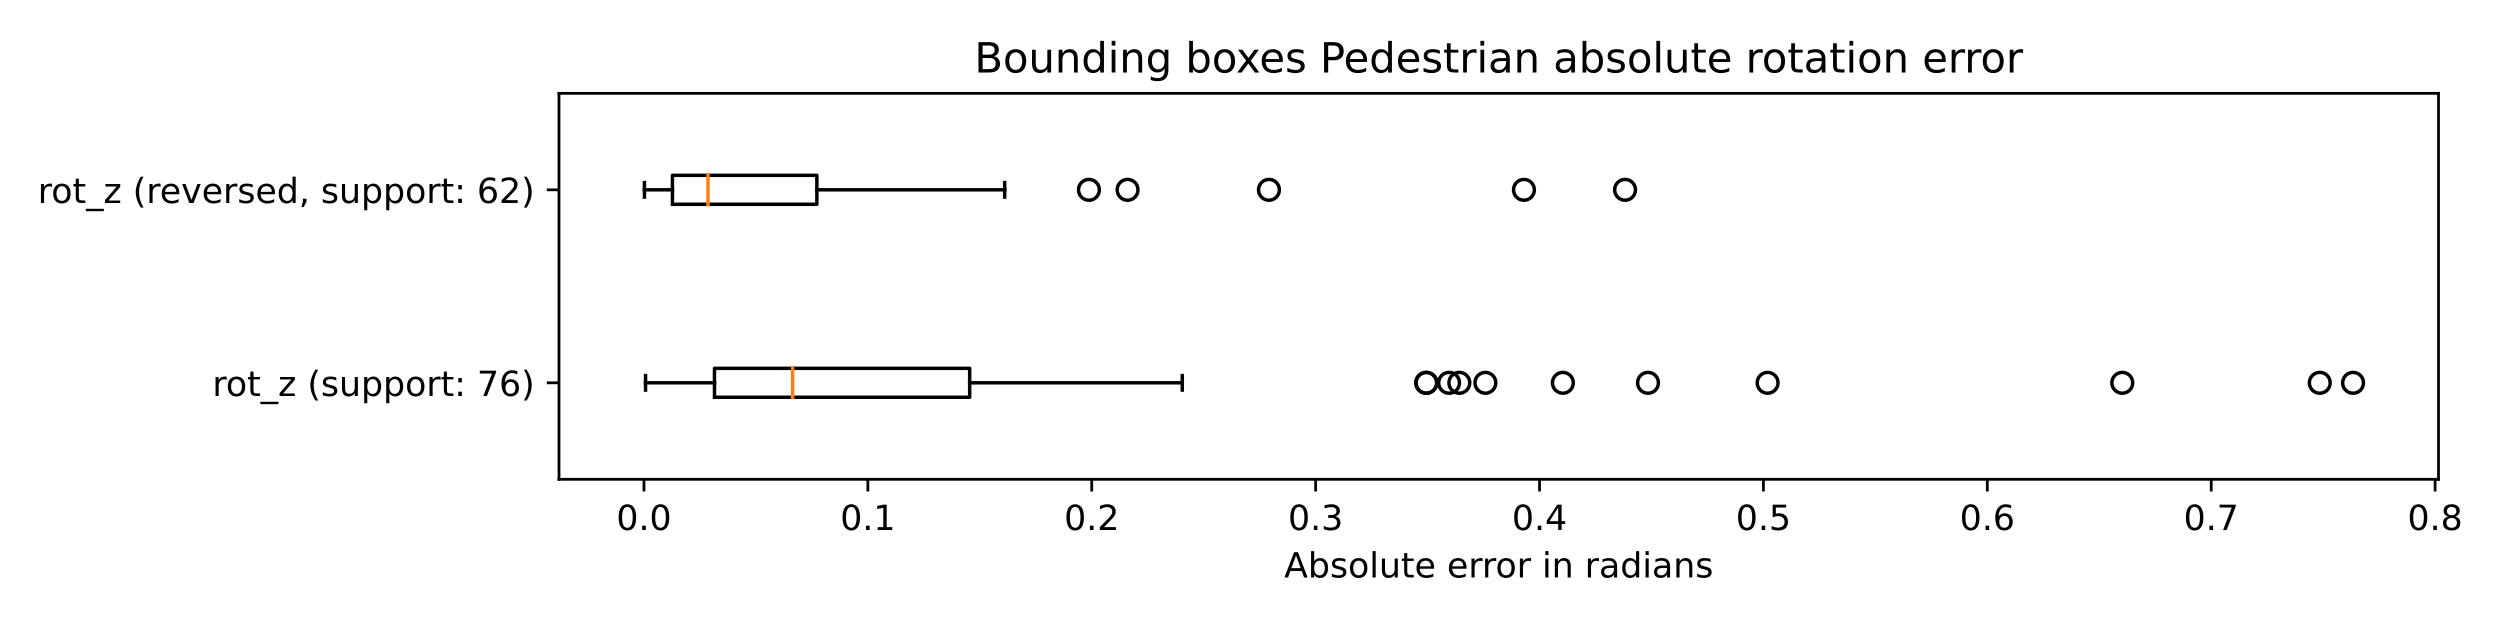
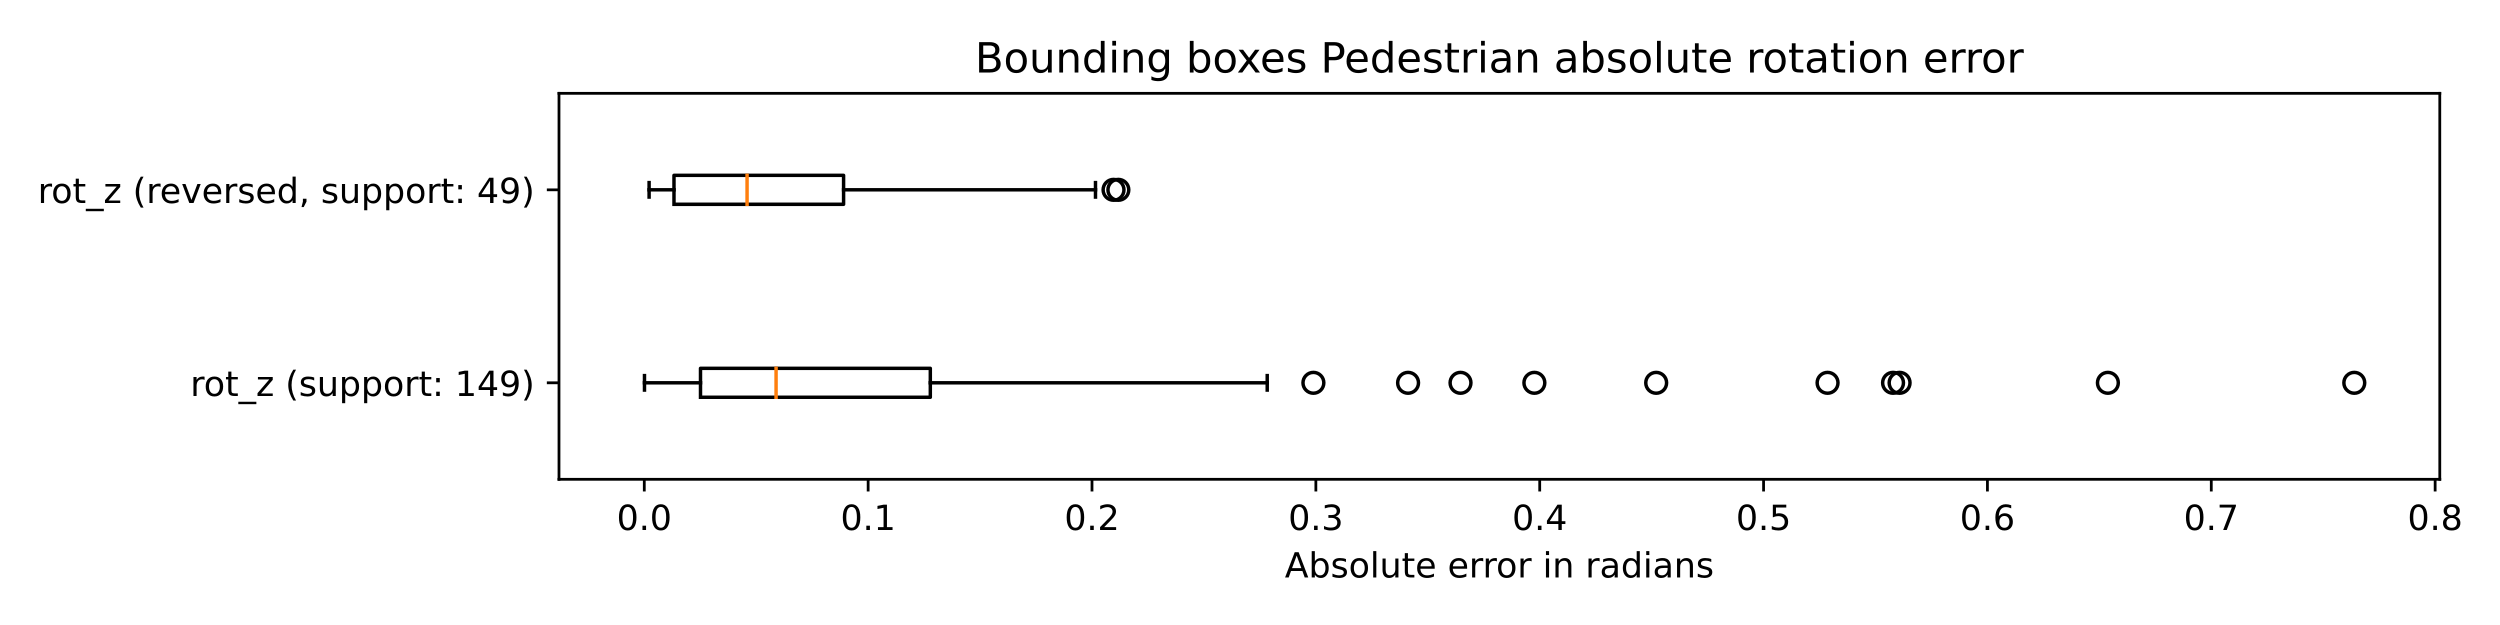
<svg xmlns="http://www.w3.org/2000/svg" xmlns:xlink="http://www.w3.org/1999/xlink" width="720pt" height="180pt" viewBox="0 0 720 180" version="1.1">
  <defs>
    <style type="text/css">*{stroke-linejoin: round; stroke-linecap: butt}</style>
  </defs>
  <g id="figure_1">
    <g id="patch_1">
      <path d="M 0 180  L 720 180  L 720 0  L 0 0  z " style="fill: #ffffff" />
    </g>
    <g id="axes_1">
      <g id="patch_2">
-         <path d="M 160.99 138.04  L 702.289 138.04  L 702.289 26.88  L 160.99 26.88  z " style="fill: #ffffff" />
+         <path d="M 160.99 138.04  L 702.657 138.04  L 702.657 26.88  L 160.99 26.88  z " style="fill: #ffffff" />
      </g>
      <g id="matplotlib.axis_1">
        <g id="xtick_1">
          <g id="line2d_1">
            <defs>
-               <path id="mf285cdce6a" d="M 0 0  L 0 3.5  " style="stroke: #000000; stroke-width: 0.8" />
+               <path id="m629b946e96" d="M 0 0  L 0 3.5  " style="stroke: #000000; stroke-width: 0.8" />
            </defs>
            <g>
-               <use xlink:href="#mf285cdce6a" x="185.46" y="138.04" style="stroke: #000000; stroke-width: 0.8" />
+               <use xlink:href="#m629b946e96" x="185.554" y="138.04" style="stroke: #000000; stroke-width: 0.8" />
            </g>
          </g>
          <g id="text_1">
-             <g transform="translate(177.5083 152.6384)scale(0.1 -0.1)">
+             <g transform="translate(177.6022 152.6384)scale(0.1 -0.1)">
              <defs>
                <path id="DejaVuSans-30" d="M 2034 4250  Q 1547 4250 1301 3770  Q 1056 3291 1056 2328  Q 1056 1369 1301 889  Q 1547 409 2034 409  Q 2525 409 2770 889  Q 3016 1369 3016 2328  Q 3016 3291 2770 3770  Q 2525 4250 2034 4250  z M 2034 4750  Q 2819 4750 3233 4129  Q 3647 3509 3647 2328  Q 3647 1150 3233 529  Q 2819 -91 2034 -91  Q 1250 -91 836 529  Q 422 1150 422 2328  Q 422 3509 836 4129  Q 1250 4750 2034 4750  z " transform="scale(0.015625)" />
                <path id="DejaVuSans-2e" d="M 684 794  L 1344 794  L 1344 0  L 684 0  L 684 794  z " transform="scale(0.015625)" />
              </defs>
              <use xlink:href="#DejaVuSans-30" />
              <use xlink:href="#DejaVuSans-2e" x="63.623" />
              <use xlink:href="#DejaVuSans-30" x="95.41" />
            </g>
          </g>
        </g>
        <g id="xtick_2">
          <g id="line2d_2">
            <g>
-               <use xlink:href="#mf285cdce6a" x="249.941" y="138.04" style="stroke: #000000; stroke-width: 0.8" />
+               <use xlink:href="#m629b946e96" x="250.025" y="138.04" style="stroke: #000000; stroke-width: 0.8" />
            </g>
          </g>
          <g id="text_2">
-             <g transform="translate(241.9896 152.6384)scale(0.1 -0.1)">
+             <g transform="translate(242.073 152.6384)scale(0.1 -0.1)">
              <defs>
                <path id="DejaVuSans-31" d="M 794 531  L 1825 531  L 1825 4091  L 703 3866  L 703 4441  L 1819 4666  L 2450 4666  L 2450 531  L 3481 531  L 3481 0  L 794 0  L 794 531  z " transform="scale(0.015625)" />
              </defs>
              <use xlink:href="#DejaVuSans-30" />
              <use xlink:href="#DejaVuSans-2e" x="63.623" />
              <use xlink:href="#DejaVuSans-31" x="95.41" />
            </g>
          </g>
        </g>
        <g id="xtick_3">
          <g id="line2d_3">
            <g>
-               <use xlink:href="#mf285cdce6a" x="314.422" y="138.04" style="stroke: #000000; stroke-width: 0.8" />
+               <use xlink:href="#m629b946e96" x="314.495" y="138.04" style="stroke: #000000; stroke-width: 0.8" />
            </g>
          </g>
          <g id="text_3">
-             <g transform="translate(306.4709 152.6384)scale(0.1 -0.1)">
+             <g transform="translate(306.5438 152.6384)scale(0.1 -0.1)">
              <defs>
                <path id="DejaVuSans-32" d="M 1228 531  L 3431 531  L 3431 0  L 469 0  L 469 531  Q 828 903 1448 1529  Q 2069 2156 2228 2338  Q 2531 2678 2651 2914  Q 2772 3150 2772 3378  Q 2772 3750 2511 3984  Q 2250 4219 1831 4219  Q 1534 4219 1204 4116  Q 875 4013 500 3803  L 500 4441  Q 881 4594 1212 4672  Q 1544 4750 1819 4750  Q 2544 4750 2975 4387  Q 3406 4025 3406 3419  Q 3406 3131 3298 2873  Q 3191 2616 2906 2266  Q 2828 2175 2409 1742  Q 1991 1309 1228 531  z " transform="scale(0.015625)" />
              </defs>
              <use xlink:href="#DejaVuSans-30" />
              <use xlink:href="#DejaVuSans-2e" x="63.623" />
              <use xlink:href="#DejaVuSans-32" x="95.41" />
            </g>
          </g>
        </g>
        <g id="xtick_4">
          <g id="line2d_4">
            <g>
-               <use xlink:href="#mf285cdce6a" x="378.904" y="138.04" style="stroke: #000000; stroke-width: 0.8" />
+               <use xlink:href="#m629b946e96" x="378.966" y="138.04" style="stroke: #000000; stroke-width: 0.8" />
            </g>
          </g>
          <g id="text_4">
-             <g transform="translate(370.9522 152.6384)scale(0.1 -0.1)">
+             <g transform="translate(371.0146 152.6384)scale(0.1 -0.1)">
              <defs>
                <path id="DejaVuSans-33" d="M 2597 2516  Q 3050 2419 3304 2112  Q 3559 1806 3559 1356  Q 3559 666 3084 287  Q 2609 -91 1734 -91  Q 1441 -91 1130 -33  Q 819 25 488 141  L 488 750  Q 750 597 1062 519  Q 1375 441 1716 441  Q 2309 441 2620 675  Q 2931 909 2931 1356  Q 2931 1769 2642 2001  Q 2353 2234 1838 2234  L 1294 2234  L 1294 2753  L 1863 2753  Q 2328 2753 2575 2939  Q 2822 3125 2822 3475  Q 2822 3834 2567 4026  Q 2313 4219 1838 4219  Q 1578 4219 1281 4162  Q 984 4106 628 3988  L 628 4550  Q 988 4650 1302 4700  Q 1616 4750 1894 4750  Q 2613 4750 3031 4423  Q 3450 4097 3450 3541  Q 3450 3153 3228 2886  Q 3006 2619 2597 2516  z " transform="scale(0.015625)" />
              </defs>
              <use xlink:href="#DejaVuSans-30" />
              <use xlink:href="#DejaVuSans-2e" x="63.623" />
              <use xlink:href="#DejaVuSans-33" x="95.41" />
            </g>
          </g>
        </g>
        <g id="xtick_5">
          <g id="line2d_5">
            <g>
-               <use xlink:href="#mf285cdce6a" x="443.385" y="138.04" style="stroke: #000000; stroke-width: 0.8" />
+               <use xlink:href="#m629b946e96" x="443.437" y="138.04" style="stroke: #000000; stroke-width: 0.8" />
            </g>
          </g>
          <g id="text_5">
-             <g transform="translate(435.4335 152.6384)scale(0.1 -0.1)">
+             <g transform="translate(435.4855 152.6384)scale(0.1 -0.1)">
              <defs>
                <path id="DejaVuSans-34" d="M 2419 4116  L 825 1625  L 2419 1625  L 2419 4116  z M 2253 4666  L 3047 4666  L 3047 1625  L 3713 1625  L 3713 1100  L 3047 1100  L 3047 0  L 2419 0  L 2419 1100  L 313 1100  L 313 1709  L 2253 4666  z " transform="scale(0.015625)" />
              </defs>
              <use xlink:href="#DejaVuSans-30" />
              <use xlink:href="#DejaVuSans-2e" x="63.623" />
              <use xlink:href="#DejaVuSans-34" x="95.41" />
            </g>
          </g>
        </g>
        <g id="xtick_6">
          <g id="line2d_6">
            <g>
-               <use xlink:href="#mf285cdce6a" x="507.866" y="138.04" style="stroke: #000000; stroke-width: 0.8" />
+               <use xlink:href="#m629b946e96" x="507.908" y="138.04" style="stroke: #000000; stroke-width: 0.8" />
            </g>
          </g>
          <g id="text_6">
-             <g transform="translate(499.9148 152.6384)scale(0.1 -0.1)">
+             <g transform="translate(499.9563 152.6384)scale(0.1 -0.1)">
              <defs>
                <path id="DejaVuSans-35" d="M 691 4666  L 3169 4666  L 3169 4134  L 1269 4134  L 1269 2991  Q 1406 3038 1543 3061  Q 1681 3084 1819 3084  Q 2600 3084 3056 2656  Q 3513 2228 3513 1497  Q 3513 744 3044 326  Q 2575 -91 1722 -91  Q 1428 -91 1123 -41  Q 819 9 494 109  L 494 744  Q 775 591 1075 516  Q 1375 441 1709 441  Q 2250 441 2565 725  Q 2881 1009 2881 1497  Q 2881 1984 2565 2268  Q 2250 2553 1709 2553  Q 1456 2553 1204 2497  Q 953 2441 691 2322  L 691 4666  z " transform="scale(0.015625)" />
              </defs>
              <use xlink:href="#DejaVuSans-30" />
              <use xlink:href="#DejaVuSans-2e" x="63.623" />
              <use xlink:href="#DejaVuSans-35" x="95.41" />
            </g>
          </g>
        </g>
        <g id="xtick_7">
          <g id="line2d_7">
            <g>
-               <use xlink:href="#mf285cdce6a" x="572.348" y="138.04" style="stroke: #000000; stroke-width: 0.8" />
+               <use xlink:href="#m629b946e96" x="572.379" y="138.04" style="stroke: #000000; stroke-width: 0.8" />
            </g>
          </g>
          <g id="text_7">
-             <g transform="translate(564.3961 152.6384)scale(0.1 -0.1)">
+             <g transform="translate(564.4271 152.6384)scale(0.1 -0.1)">
              <defs>
                <path id="DejaVuSans-36" d="M 2113 2584  Q 1688 2584 1439 2293  Q 1191 2003 1191 1497  Q 1191 994 1439 701  Q 1688 409 2113 409  Q 2538 409 2786 701  Q 3034 994 3034 1497  Q 3034 2003 2786 2293  Q 2538 2584 2113 2584  z M 3366 4563  L 3366 3988  Q 3128 4100 2886 4159  Q 2644 4219 2406 4219  Q 1781 4219 1451 3797  Q 1122 3375 1075 2522  Q 1259 2794 1537 2939  Q 1816 3084 2150 3084  Q 2853 3084 3261 2657  Q 3669 2231 3669 1497  Q 3669 778 3244 343  Q 2819 -91 2113 -91  Q 1303 -91 875 529  Q 447 1150 447 2328  Q 447 3434 972 4092  Q 1497 4750 2381 4750  Q 2619 4750 2861 4703  Q 3103 4656 3366 4563  z " transform="scale(0.015625)" />
              </defs>
              <use xlink:href="#DejaVuSans-30" />
              <use xlink:href="#DejaVuSans-2e" x="63.623" />
              <use xlink:href="#DejaVuSans-36" x="95.41" />
            </g>
          </g>
        </g>
        <g id="xtick_8">
          <g id="line2d_8">
            <g>
-               <use xlink:href="#mf285cdce6a" x="636.829" y="138.04" style="stroke: #000000; stroke-width: 0.8" />
+               <use xlink:href="#m629b946e96" x="636.849" y="138.04" style="stroke: #000000; stroke-width: 0.8" />
            </g>
          </g>
          <g id="text_8">
-             <g transform="translate(628.8774 152.6384)scale(0.1 -0.1)">
+             <g transform="translate(628.8979 152.6384)scale(0.1 -0.1)">
              <defs>
                <path id="DejaVuSans-37" d="M 525 4666  L 3525 4666  L 3525 4397  L 1831 0  L 1172 0  L 2766 4134  L 525 4134  L 525 4666  z " transform="scale(0.015625)" />
              </defs>
              <use xlink:href="#DejaVuSans-30" />
              <use xlink:href="#DejaVuSans-2e" x="63.623" />
              <use xlink:href="#DejaVuSans-37" x="95.41" />
            </g>
          </g>
        </g>
        <g id="xtick_9">
          <g id="line2d_9">
            <g>
-               <use xlink:href="#mf285cdce6a" x="701.31" y="138.04" style="stroke: #000000; stroke-width: 0.8" />
+               <use xlink:href="#m629b946e96" x="701.32" y="138.04" style="stroke: #000000; stroke-width: 0.8" />
            </g>
          </g>
          <g id="text_9">
-             <g transform="translate(693.3586 152.6384)scale(0.1 -0.1)">
+             <g transform="translate(693.3687 152.6384)scale(0.1 -0.1)">
              <defs>
                <path id="DejaVuSans-38" d="M 2034 2216  Q 1584 2216 1326 1975  Q 1069 1734 1069 1313  Q 1069 891 1326 650  Q 1584 409 2034 409  Q 2484 409 2743 651  Q 3003 894 3003 1313  Q 3003 1734 2745 1975  Q 2488 2216 2034 2216  z M 1403 2484  Q 997 2584 770 2862  Q 544 3141 544 3541  Q 544 4100 942 4425  Q 1341 4750 2034 4750  Q 2731 4750 3128 4425  Q 3525 4100 3525 3541  Q 3525 3141 3298 2862  Q 3072 2584 2669 2484  Q 3125 2378 3379 2068  Q 3634 1759 3634 1313  Q 3634 634 3220 271  Q 2806 -91 2034 -91  Q 1263 -91 848 271  Q 434 634 434 1313  Q 434 1759 690 2068  Q 947 2378 1403 2484  z M 1172 3481  Q 1172 3119 1398 2916  Q 1625 2713 2034 2713  Q 2441 2713 2670 2916  Q 2900 3119 2900 3481  Q 2900 3844 2670 4047  Q 2441 4250 2034 4250  Q 1625 4250 1398 4047  Q 1172 3844 1172 3481  z " transform="scale(0.015625)" />
              </defs>
              <use xlink:href="#DejaVuSans-30" />
              <use xlink:href="#DejaVuSans-2e" x="63.623" />
              <use xlink:href="#DejaVuSans-38" x="95.41" />
            </g>
          </g>
        </g>
        <g id="text_10">
-           <g transform="translate(369.8389 166.3166)scale(0.1 -0.1)">
+           <g transform="translate(370.0229 166.3166)scale(0.1 -0.1)">
            <defs>
              <path id="DejaVuSans-41" d="M 2188 4044  L 1331 1722  L 3047 1722  L 2188 4044  z M 1831 4666  L 2547 4666  L 4325 0  L 3669 0  L 3244 1197  L 1141 1197  L 716 0  L 50 0  L 1831 4666  z " transform="scale(0.015625)" />
              <path id="DejaVuSans-62" d="M 3116 1747  Q 3116 2381 2855 2742  Q 2594 3103 2138 3103  Q 1681 3103 1420 2742  Q 1159 2381 1159 1747  Q 1159 1113 1420 752  Q 1681 391 2138 391  Q 2594 391 2855 752  Q 3116 1113 3116 1747  z M 1159 2969  Q 1341 3281 1617 3432  Q 1894 3584 2278 3584  Q 2916 3584 3314 3078  Q 3713 2572 3713 1747  Q 3713 922 3314 415  Q 2916 -91 2278 -91  Q 1894 -91 1617 61  Q 1341 213 1159 525  L 1159 0  L 581 0  L 581 4863  L 1159 4863  L 1159 2969  z " transform="scale(0.015625)" />
              <path id="DejaVuSans-73" d="M 2834 3397  L 2834 2853  Q 2591 2978 2328 3040  Q 2066 3103 1784 3103  Q 1356 3103 1142 2972  Q 928 2841 928 2578  Q 928 2378 1081 2264  Q 1234 2150 1697 2047  L 1894 2003  Q 2506 1872 2764 1633  Q 3022 1394 3022 966  Q 3022 478 2636 193  Q 2250 -91 1575 -91  Q 1294 -91 989 -36  Q 684 19 347 128  L 347 722  Q 666 556 975 473  Q 1284 391 1588 391  Q 1994 391 2212 530  Q 2431 669 2431 922  Q 2431 1156 2273 1281  Q 2116 1406 1581 1522  L 1381 1569  Q 847 1681 609 1914  Q 372 2147 372 2553  Q 372 3047 722 3315  Q 1072 3584 1716 3584  Q 2034 3584 2315 3537  Q 2597 3491 2834 3397  z " transform="scale(0.015625)" />
              <path id="DejaVuSans-6f" d="M 1959 3097  Q 1497 3097 1228 2736  Q 959 2375 959 1747  Q 959 1119 1226 758  Q 1494 397 1959 397  Q 2419 397 2687 759  Q 2956 1122 2956 1747  Q 2956 2369 2687 2733  Q 2419 3097 1959 3097  z M 1959 3584  Q 2709 3584 3137 3096  Q 3566 2609 3566 1747  Q 3566 888 3137 398  Q 2709 -91 1959 -91  Q 1206 -91 779 398  Q 353 888 353 1747  Q 353 2609 779 3096  Q 1206 3584 1959 3584  z " transform="scale(0.015625)" />
              <path id="DejaVuSans-6c" d="M 603 4863  L 1178 4863  L 1178 0  L 603 0  L 603 4863  z " transform="scale(0.015625)" />
              <path id="DejaVuSans-75" d="M 544 1381  L 544 3500  L 1119 3500  L 1119 1403  Q 1119 906 1312 657  Q 1506 409 1894 409  Q 2359 409 2629 706  Q 2900 1003 2900 1516  L 2900 3500  L 3475 3500  L 3475 0  L 2900 0  L 2900 538  Q 2691 219 2414 64  Q 2138 -91 1772 -91  Q 1169 -91 856 284  Q 544 659 544 1381  z M 1991 3584  L 1991 3584  z " transform="scale(0.015625)" />
              <path id="DejaVuSans-74" d="M 1172 4494  L 1172 3500  L 2356 3500  L 2356 3053  L 1172 3053  L 1172 1153  Q 1172 725 1289 603  Q 1406 481 1766 481  L 2356 481  L 2356 0  L 1766 0  Q 1100 0 847 248  Q 594 497 594 1153  L 594 3053  L 172 3053  L 172 3500  L 594 3500  L 594 4494  L 1172 4494  z " transform="scale(0.015625)" />
              <path id="DejaVuSans-65" d="M 3597 1894  L 3597 1613  L 953 1613  Q 991 1019 1311 708  Q 1631 397 2203 397  Q 2534 397 2845 478  Q 3156 559 3463 722  L 3463 178  Q 3153 47 2828 -22  Q 2503 -91 2169 -91  Q 1331 -91 842 396  Q 353 884 353 1716  Q 353 2575 817 3079  Q 1281 3584 2069 3584  Q 2775 3584 3186 3129  Q 3597 2675 3597 1894  z M 3022 2063  Q 3016 2534 2758 2815  Q 2500 3097 2075 3097  Q 1594 3097 1305 2825  Q 1016 2553 972 2059  L 3022 2063  z " transform="scale(0.015625)" />
              <path id="DejaVuSans-20" transform="scale(0.015625)" />
              <path id="DejaVuSans-72" d="M 2631 2963  Q 2534 3019 2420 3045  Q 2306 3072 2169 3072  Q 1681 3072 1420 2755  Q 1159 2438 1159 1844  L 1159 0  L 581 0  L 581 3500  L 1159 3500  L 1159 2956  Q 1341 3275 1631 3429  Q 1922 3584 2338 3584  Q 2397 3584 2469 3576  Q 2541 3569 2628 3553  L 2631 2963  z " transform="scale(0.015625)" />
              <path id="DejaVuSans-69" d="M 603 3500  L 1178 3500  L 1178 0  L 603 0  L 603 3500  z M 603 4863  L 1178 4863  L 1178 4134  L 603 4134  L 603 4863  z " transform="scale(0.015625)" />
              <path id="DejaVuSans-6e" d="M 3513 2113  L 3513 0  L 2938 0  L 2938 2094  Q 2938 2591 2744 2837  Q 2550 3084 2163 3084  Q 1697 3084 1428 2787  Q 1159 2491 1159 1978  L 1159 0  L 581 0  L 581 3500  L 1159 3500  L 1159 2956  Q 1366 3272 1645 3428  Q 1925 3584 2291 3584  Q 2894 3584 3203 3211  Q 3513 2838 3513 2113  z " transform="scale(0.015625)" />
              <path id="DejaVuSans-61" d="M 2194 1759  Q 1497 1759 1228 1600  Q 959 1441 959 1056  Q 959 750 1161 570  Q 1363 391 1709 391  Q 2188 391 2477 730  Q 2766 1069 2766 1631  L 2766 1759  L 2194 1759  z M 3341 1997  L 3341 0  L 2766 0  L 2766 531  Q 2569 213 2275 61  Q 1981 -91 1556 -91  Q 1019 -91 701 211  Q 384 513 384 1019  Q 384 1609 779 1909  Q 1175 2209 1959 2209  L 2766 2209  L 2766 2266  Q 2766 2663 2505 2880  Q 2244 3097 1772 3097  Q 1472 3097 1187 3025  Q 903 2953 641 2809  L 641 3341  Q 956 3463 1253 3523  Q 1550 3584 1831 3584  Q 2591 3584 2966 3190  Q 3341 2797 3341 1997  z " transform="scale(0.015625)" />
              <path id="DejaVuSans-64" d="M 2906 2969  L 2906 4863  L 3481 4863  L 3481 0  L 2906 0  L 2906 525  Q 2725 213 2448 61  Q 2172 -91 1784 -91  Q 1150 -91 751 415  Q 353 922 353 1747  Q 353 2572 751 3078  Q 1150 3584 1784 3584  Q 2172 3584 2448 3432  Q 2725 3281 2906 2969  z M 947 1747  Q 947 1113 1208 752  Q 1469 391 1925 391  Q 2381 391 2643 752  Q 2906 1113 2906 1747  Q 2906 2381 2643 2742  Q 2381 3103 1925 3103  Q 1469 3103 1208 2742  Q 947 2381 947 1747  z " transform="scale(0.015625)" />
            </defs>
            <use xlink:href="#DejaVuSans-41" />
            <use xlink:href="#DejaVuSans-62" x="68.408" />
            <use xlink:href="#DejaVuSans-73" x="131.885" />
            <use xlink:href="#DejaVuSans-6f" x="183.984" />
            <use xlink:href="#DejaVuSans-6c" x="245.166" />
            <use xlink:href="#DejaVuSans-75" x="272.949" />
            <use xlink:href="#DejaVuSans-74" x="336.328" />
            <use xlink:href="#DejaVuSans-65" x="375.537" />
            <use xlink:href="#DejaVuSans-20" x="437.061" />
            <use xlink:href="#DejaVuSans-65" x="468.848" />
            <use xlink:href="#DejaVuSans-72" x="530.371" />
            <use xlink:href="#DejaVuSans-72" x="569.734" />
            <use xlink:href="#DejaVuSans-6f" x="608.598" />
            <use xlink:href="#DejaVuSans-72" x="669.779" />
            <use xlink:href="#DejaVuSans-20" x="710.893" />
            <use xlink:href="#DejaVuSans-69" x="742.68" />
            <use xlink:href="#DejaVuSans-6e" x="770.463" />
            <use xlink:href="#DejaVuSans-20" x="833.842" />
            <use xlink:href="#DejaVuSans-72" x="865.629" />
            <use xlink:href="#DejaVuSans-61" x="906.742" />
            <use xlink:href="#DejaVuSans-64" x="968.021" />
            <use xlink:href="#DejaVuSans-69" x="1031.498" />
            <use xlink:href="#DejaVuSans-61" x="1059.281" />
            <use xlink:href="#DejaVuSans-6e" x="1120.561" />
            <use xlink:href="#DejaVuSans-73" x="1183.939" />
          </g>
        </g>
      </g>
      <g id="matplotlib.axis_2">
        <g id="ytick_1">
          <g id="line2d_10">
            <defs>
-               <path id="m03f2630451" d="M 0 0  L -3.5 0  " style="stroke: #000000; stroke-width: 0.8" />
+               <path id="m0b06b99984" d="M 0 0  L -3.5 0  " style="stroke: #000000; stroke-width: 0.8" />
            </defs>
            <g>
-               <use xlink:href="#m03f2630451" x="160.99" y="110.25" style="stroke: #000000; stroke-width: 0.8" />
+               <use xlink:href="#m0b06b99984" x="160.99" y="110.25" style="stroke: #000000; stroke-width: 0.8" />
            </g>
          </g>
          <g id="text_11">
-             <g transform="translate(61.16969 114.0438)scale(0.1 -0.1)">
+             <g transform="translate(54.80719 114.0438)scale(0.1 -0.1)">
              <defs>
                <path id="DejaVuSans-5f" d="M 3263 -1063  L 3263 -1509  L -63 -1509  L -63 -1063  L 3263 -1063  z " transform="scale(0.015625)" />
                <path id="DejaVuSans-7a" d="M 353 3500  L 3084 3500  L 3084 2975  L 922 459  L 3084 459  L 3084 0  L 275 0  L 275 525  L 2438 3041  L 353 3041  L 353 3500  z " transform="scale(0.015625)" />
                <path id="DejaVuSans-28" d="M 1984 4856  Q 1566 4138 1362 3434  Q 1159 2731 1159 2009  Q 1159 1288 1364 580  Q 1569 -128 1984 -844  L 1484 -844  Q 1016 -109 783 600  Q 550 1309 550 2009  Q 550 2706 781 3412  Q 1013 4119 1484 4856  L 1984 4856  z " transform="scale(0.015625)" />
                <path id="DejaVuSans-70" d="M 1159 525  L 1159 -1331  L 581 -1331  L 581 3500  L 1159 3500  L 1159 2969  Q 1341 3281 1617 3432  Q 1894 3584 2278 3584  Q 2916 3584 3314 3078  Q 3713 2572 3713 1747  Q 3713 922 3314 415  Q 2916 -91 2278 -91  Q 1894 -91 1617 61  Q 1341 213 1159 525  z M 3116 1747  Q 3116 2381 2855 2742  Q 2594 3103 2138 3103  Q 1681 3103 1420 2742  Q 1159 2381 1159 1747  Q 1159 1113 1420 752  Q 1681 391 2138 391  Q 2594 391 2855 752  Q 3116 1113 3116 1747  z " transform="scale(0.015625)" />
                <path id="DejaVuSans-3a" d="M 750 794  L 1409 794  L 1409 0  L 750 0  L 750 794  z M 750 3309  L 1409 3309  L 1409 2516  L 750 2516  L 750 3309  z " transform="scale(0.015625)" />
+                 <path id="DejaVuSans-39" d="M 703 97  L 703 672  Q 941 559 1184 500  Q 1428 441 1663 441  Q 2288 441 2617 861  Q 2947 1281 2994 2138  Q 2813 1869 2534 1725  Q 2256 1581 1919 1581  Q 1219 1581 811 2004  Q 403 2428 403 3163  Q 403 3881 828 4315  Q 1253 4750 1959 4750  Q 2769 4750 3195 4129  Q 3622 3509 3622 2328  Q 3622 1225 3098 567  Q 2575 -91 1691 -91  Q 1453 -91 1209 -44  Q 966 3 703 97  z M 1959 2075  Q 2384 2075 2632 2365  Q 2881 2656 2881 3163  Q 2881 3666 2632 3958  Q 2384 4250 1959 4250  Q 1534 4250 1286 3958  Q 1038 3666 1038 3163  Q 1038 2656 1286 2365  Q 1534 2075 1959 2075  z " transform="scale(0.015625)" />
                <path id="DejaVuSans-29" d="M 513 4856  L 1013 4856  Q 1481 4119 1714 3412  Q 1947 2706 1947 2009  Q 1947 1309 1714 600  Q 1481 -109 1013 -844  L 513 -844  Q 928 -128 1133 580  Q 1338 1288 1338 2009  Q 1338 2731 1133 3434  Q 928 4138 513 4856  z " transform="scale(0.015625)" />
              </defs>
              <use xlink:href="#DejaVuSans-72" />
              <use xlink:href="#DejaVuSans-6f" x="38.863" />
              <use xlink:href="#DejaVuSans-74" x="100.045" />
              <use xlink:href="#DejaVuSans-5f" x="139.254" />
              <use xlink:href="#DejaVuSans-7a" x="189.254" />
              <use xlink:href="#DejaVuSans-20" x="241.744" />
              <use xlink:href="#DejaVuSans-28" x="273.531" />
              <use xlink:href="#DejaVuSans-73" x="312.545" />
              <use xlink:href="#DejaVuSans-75" x="364.645" />
              <use xlink:href="#DejaVuSans-70" x="428.023" />
              <use xlink:href="#DejaVuSans-70" x="491.5" />
              <use xlink:href="#DejaVuSans-6f" x="554.977" />
              <use xlink:href="#DejaVuSans-72" x="616.158" />
              <use xlink:href="#DejaVuSans-74" x="657.271" />
              <use xlink:href="#DejaVuSans-3a" x="696.48" />
              <use xlink:href="#DejaVuSans-20" x="730.172" />
-               <use xlink:href="#DejaVuSans-37" x="761.959" />
-               <use xlink:href="#DejaVuSans-36" x="825.582" />
-               <use xlink:href="#DejaVuSans-29" x="889.205" />
+               <use xlink:href="#DejaVuSans-31" x="761.959" />
+               <use xlink:href="#DejaVuSans-34" x="825.582" />
+               <use xlink:href="#DejaVuSans-39" x="889.205" />
+               <use xlink:href="#DejaVuSans-29" x="952.828" />
            </g>
          </g>
        </g>
        <g id="ytick_2">
          <g id="line2d_11">
            <g>
-               <use xlink:href="#m03f2630451" x="160.99" y="54.67" style="stroke: #000000; stroke-width: 0.8" />
+               <use xlink:href="#m0b06b99984" x="160.99" y="54.67" style="stroke: #000000; stroke-width: 0.8" />
            </g>
          </g>
          <g id="text_12">
            <g transform="translate(10.88063 58.46922)scale(0.1 -0.1)">
              <defs>
                <path id="DejaVuSans-76" d="M 191 3500  L 800 3500  L 1894 563  L 2988 3500  L 3597 3500  L 2284 0  L 1503 0  L 191 3500  z " transform="scale(0.015625)" />
                <path id="DejaVuSans-2c" d="M 750 794  L 1409 794  L 1409 256  L 897 -744  L 494 -744  L 750 256  L 750 794  z " transform="scale(0.015625)" />
              </defs>
              <use xlink:href="#DejaVuSans-72" />
              <use xlink:href="#DejaVuSans-6f" x="38.863" />
              <use xlink:href="#DejaVuSans-74" x="100.045" />
              <use xlink:href="#DejaVuSans-5f" x="139.254" />
              <use xlink:href="#DejaVuSans-7a" x="189.254" />
              <use xlink:href="#DejaVuSans-20" x="241.744" />
              <use xlink:href="#DejaVuSans-28" x="273.531" />
              <use xlink:href="#DejaVuSans-72" x="312.545" />
              <use xlink:href="#DejaVuSans-65" x="351.408" />
              <use xlink:href="#DejaVuSans-76" x="412.932" />
              <use xlink:href="#DejaVuSans-65" x="472.111" />
              <use xlink:href="#DejaVuSans-72" x="533.635" />
              <use xlink:href="#DejaVuSans-73" x="574.748" />
              <use xlink:href="#DejaVuSans-65" x="626.848" />
              <use xlink:href="#DejaVuSans-64" x="688.371" />
              <use xlink:href="#DejaVuSans-2c" x="751.848" />
              <use xlink:href="#DejaVuSans-20" x="783.635" />
              <use xlink:href="#DejaVuSans-73" x="815.422" />
              <use xlink:href="#DejaVuSans-75" x="867.521" />
              <use xlink:href="#DejaVuSans-70" x="930.9" />
              <use xlink:href="#DejaVuSans-70" x="994.377" />
              <use xlink:href="#DejaVuSans-6f" x="1057.854" />
              <use xlink:href="#DejaVuSans-72" x="1119.035" />
              <use xlink:href="#DejaVuSans-74" x="1160.148" />
              <use xlink:href="#DejaVuSans-3a" x="1199.357" />
              <use xlink:href="#DejaVuSans-20" x="1233.049" />
-               <use xlink:href="#DejaVuSans-36" x="1264.836" />
-               <use xlink:href="#DejaVuSans-32" x="1328.459" />
+               <use xlink:href="#DejaVuSans-34" x="1264.836" />
+               <use xlink:href="#DejaVuSans-39" x="1328.459" />
              <use xlink:href="#DejaVuSans-29" x="1392.082" />
            </g>
          </g>
        </g>
      </g>
      <g id="line2d_12">
-         <path d="M 205.771 114.418  L 205.771 106.082  L 279.263 106.082  L 279.263 114.418  L 205.771 114.418  " clip-path="url(#p272f7ce9af)" style="fill: none; stroke: #000000; stroke-linecap: square" />
+         <path d="M 201.743 114.418  L 201.743 106.082  L 267.931 106.082  L 267.931 114.418  L 201.743 114.418  " clip-path="url(#pb43259eade)" style="fill: none; stroke: #000000; stroke-linecap: square" />
      </g>
      <g id="line2d_13">
-         <path d="M 205.771 110.25  L 185.915 110.25  " clip-path="url(#p272f7ce9af)" style="fill: none; stroke: #000000; stroke-linecap: square" />
+         <path d="M 201.743 110.25  L 185.611 110.25  " clip-path="url(#pb43259eade)" style="fill: none; stroke: #000000; stroke-linecap: square" />
      </g>
      <g id="line2d_14">
-         <path d="M 279.263 110.25  L 340.498 110.25  " clip-path="url(#p272f7ce9af)" style="fill: none; stroke: #000000; stroke-linecap: square" />
+         <path d="M 267.931 110.25  L 364.96 110.25  " clip-path="url(#pb43259eade)" style="fill: none; stroke: #000000; stroke-linecap: square" />
      </g>
      <g id="line2d_15">
-         <path d="M 185.915 112.334  L 185.915 108.166  " clip-path="url(#p272f7ce9af)" style="fill: none; stroke: #000000; stroke-linecap: square" />
+         <path d="M 185.611 112.334  L 185.611 108.166  " clip-path="url(#pb43259eade)" style="fill: none; stroke: #000000; stroke-linecap: square" />
      </g>
      <g id="line2d_16">
-         <path d="M 340.498 112.334  L 340.498 108.166  " clip-path="url(#p272f7ce9af)" style="fill: none; stroke: #000000; stroke-linecap: square" />
+         <path d="M 364.96 112.334  L 364.96 108.166  " clip-path="url(#pb43259eade)" style="fill: none; stroke: #000000; stroke-linecap: square" />
      </g>
      <g id="line2d_17">
        <defs>
-           <path id="m4162ea7515" d="M 0 3  C 0.796 3 1.559 2.684 2.121 2.121  C 2.684 1.559 3 0.796 3 0  C 3 -0.796 2.684 -1.559 2.121 -2.121  C 1.559 -2.684 0.796 -3 0 -3  C -0.796 -3 -1.559 -2.684 -2.121 -2.121  C -2.684 -1.559 -3 -0.796 -3 0  C -3 0.796 -2.684 1.559 -2.121 2.121  C -1.559 2.684 -0.796 3 0 3  z " style="stroke: #000000" />
+           <path id="me56e5b1057" d="M 0 3  C 0.796 3 1.559 2.684 2.121 2.121  C 2.684 1.559 3 0.796 3 0  C 3 -0.796 2.684 -1.559 2.121 -2.121  C 1.559 -2.684 0.796 -3 0 -3  C -0.796 -3 -1.559 -2.684 -2.121 -2.121  C -2.684 -1.559 -3 -0.796 -3 0  C -3 0.796 -2.684 1.559 -2.121 2.121  C -1.559 2.684 -0.796 3 0 3  z " style="stroke: #000000" />
        </defs>
-         <g clip-path="url(#p272f7ce9af)">
-           <use xlink:href="#m4162ea7515" x="420.293" y="110.25" style="fill-opacity: 0; stroke: #000000" />
-           <use xlink:href="#m4162ea7515" x="450.106" y="110.25" style="fill-opacity: 0; stroke: #000000" />
-           <use xlink:href="#m4162ea7515" x="668.091" y="110.25" style="fill-opacity: 0; stroke: #000000" />
-           <use xlink:href="#m4162ea7515" x="417.333" y="110.25" style="fill-opacity: 0; stroke: #000000" />
-           <use xlink:href="#m4162ea7515" x="427.791" y="110.25" style="fill-opacity: 0; stroke: #000000" />
-           <use xlink:href="#m4162ea7515" x="677.685" y="110.25" style="fill-opacity: 0; stroke: #000000" />
-           <use xlink:href="#m4162ea7515" x="410.823" y="110.25" style="fill-opacity: 0; stroke: #000000" />
-           <use xlink:href="#m4162ea7515" x="509.069" y="110.25" style="fill-opacity: 0; stroke: #000000" />
-           <use xlink:href="#m4162ea7515" x="611.215" y="110.25" style="fill-opacity: 0; stroke: #000000" />
-           <use xlink:href="#m4162ea7515" x="474.625" y="110.25" style="fill-opacity: 0; stroke: #000000" />
-           <use xlink:href="#m4162ea7515" x="410.744" y="110.25" style="fill-opacity: 0; stroke: #000000" />
+         <g clip-path="url(#pb43259eade)">
+           <use xlink:href="#me56e5b1057" x="678.036" y="110.25" style="fill-opacity: 0; stroke: #000000" />
+           <use xlink:href="#me56e5b1057" x="526.339" y="110.25" style="fill-opacity: 0; stroke: #000000" />
+           <use xlink:href="#me56e5b1057" x="405.526" y="110.25" style="fill-opacity: 0; stroke: #000000" />
+           <use xlink:href="#me56e5b1057" x="378.26" y="110.25" style="fill-opacity: 0; stroke: #000000" />
+           <use xlink:href="#me56e5b1057" x="476.98" y="110.25" style="fill-opacity: 0; stroke: #000000" />
+           <use xlink:href="#me56e5b1057" x="420.629" y="110.25" style="fill-opacity: 0; stroke: #000000" />
+           <use xlink:href="#me56e5b1057" x="441.9" y="110.25" style="fill-opacity: 0; stroke: #000000" />
+           <use xlink:href="#me56e5b1057" x="607.073" y="110.25" style="fill-opacity: 0; stroke: #000000" />
+           <use xlink:href="#me56e5b1057" x="547.082" y="110.25" style="fill-opacity: 0; stroke: #000000" />
+           <use xlink:href="#me56e5b1057" x="545.197" y="110.25" style="fill-opacity: 0; stroke: #000000" />
        </g>
      </g>
      <g id="line2d_18">
-         <path d="M 193.663 58.839  L 193.663 50.502  L 235.258 50.502  L 235.258 58.839  L 193.663 58.839  " clip-path="url(#p272f7ce9af)" style="fill: none; stroke: #000000; stroke-linecap: square" />
+         <path d="M 194.108 58.839  L 194.108 50.502  L 242.953 50.502  L 242.953 58.839  L 194.108 58.839  " clip-path="url(#pb43259eade)" style="fill: none; stroke: #000000; stroke-linecap: square" />
      </g>
      <g id="line2d_19">
-         <path d="M 193.663 54.67  L 185.595 54.67  " clip-path="url(#p272f7ce9af)" style="fill: none; stroke: #000000; stroke-linecap: square" />
+         <path d="M 194.108 54.67  L 186.942 54.67  " clip-path="url(#pb43259eade)" style="fill: none; stroke: #000000; stroke-linecap: square" />
      </g>
      <g id="line2d_20">
-         <path d="M 235.258 54.67  L 289.349 54.67  " clip-path="url(#p272f7ce9af)" style="fill: none; stroke: #000000; stroke-linecap: square" />
+         <path d="M 242.953 54.67  L 315.501 54.67  " clip-path="url(#pb43259eade)" style="fill: none; stroke: #000000; stroke-linecap: square" />
      </g>
      <g id="line2d_21">
-         <path d="M 185.595 56.754  L 185.595 52.586  " clip-path="url(#p272f7ce9af)" style="fill: none; stroke: #000000; stroke-linecap: square" />
+         <path d="M 186.942 56.754  L 186.942 52.586  " clip-path="url(#pb43259eade)" style="fill: none; stroke: #000000; stroke-linecap: square" />
      </g>
      <g id="line2d_22">
-         <path d="M 289.349 56.754  L 289.349 52.586  " clip-path="url(#p272f7ce9af)" style="fill: none; stroke: #000000; stroke-linecap: square" />
+         <path d="M 315.501 56.754  L 315.501 52.586  " clip-path="url(#pb43259eade)" style="fill: none; stroke: #000000; stroke-linecap: square" />
      </g>
      <g id="line2d_23">
-         <g clip-path="url(#p272f7ce9af)">
-           <use xlink:href="#m4162ea7515" x="324.74" y="54.67" style="fill-opacity: 0; stroke: #000000" />
-           <use xlink:href="#m4162ea7515" x="438.895" y="54.67" style="fill-opacity: 0; stroke: #000000" />
-           <use xlink:href="#m4162ea7515" x="365.456" y="54.67" style="fill-opacity: 0; stroke: #000000" />
-           <use xlink:href="#m4162ea7515" x="313.611" y="54.67" style="fill-opacity: 0; stroke: #000000" />
-           <use xlink:href="#m4162ea7515" x="468.018" y="54.67" style="fill-opacity: 0; stroke: #000000" />
+         <g clip-path="url(#pb43259eade)">
+           <use xlink:href="#me56e5b1057" x="322.089" y="54.67" style="fill-opacity: 0; stroke: #000000" />
+           <use xlink:href="#me56e5b1057" x="320.699" y="54.67" style="fill-opacity: 0; stroke: #000000" />
        </g>
      </g>
      <g id="line2d_24">
-         <path d="M 228.271 114.418  L 228.271 106.082  " clip-path="url(#p272f7ce9af)" style="fill: none; stroke: #ff7f0e; stroke-linecap: square" />
+         <path d="M 223.509 114.418  L 223.509 106.082  " clip-path="url(#pb43259eade)" style="fill: none; stroke: #ff7f0e; stroke-linecap: square" />
      </g>
      <g id="line2d_25">
-         <path d="M 203.901 58.839  L 203.901 50.502  " clip-path="url(#p272f7ce9af)" style="fill: none; stroke: #ff7f0e; stroke-linecap: square" />
+         <path d="M 215.156 58.839  L 215.156 50.502  " clip-path="url(#pb43259eade)" style="fill: none; stroke: #ff7f0e; stroke-linecap: square" />
      </g>
      <g id="patch_3">
        <path d="M 160.99 138.04  L 160.99 26.88  " style="fill: none; stroke: #000000; stroke-width: 0.8; stroke-linejoin: miter; stroke-linecap: square" />
      </g>
      <g id="patch_4">
-         <path d="M 702.289 138.04  L 702.289 26.88  " style="fill: none; stroke: #000000; stroke-width: 0.8; stroke-linejoin: miter; stroke-linecap: square" />
+         <path d="M 702.657 138.04  L 702.657 26.88  " style="fill: none; stroke: #000000; stroke-width: 0.8; stroke-linejoin: miter; stroke-linecap: square" />
      </g>
      <g id="patch_5">
-         <path d="M 160.99 138.04  L 702.289 138.04  " style="fill: none; stroke: #000000; stroke-width: 0.8; stroke-linejoin: miter; stroke-linecap: square" />
+         <path d="M 160.99 138.04  L 702.657 138.04  " style="fill: none; stroke: #000000; stroke-width: 0.8; stroke-linejoin: miter; stroke-linecap: square" />
      </g>
      <g id="patch_6">
-         <path d="M 160.99 26.88  L 702.289 26.88  " style="fill: none; stroke: #000000; stroke-width: 0.8; stroke-linejoin: miter; stroke-linecap: square" />
+         <path d="M 160.99 26.88  L 702.657 26.88  " style="fill: none; stroke: #000000; stroke-width: 0.8; stroke-linejoin: miter; stroke-linecap: square" />
      </g>
      <g id="text_13">
-         <g transform="translate(280.6235 20.88)scale(0.12 -0.12)">
+         <g transform="translate(280.8074 20.88)scale(0.12 -0.12)">
          <defs>
            <path id="DejaVuSans-42" d="M 1259 2228  L 1259 519  L 2272 519  Q 2781 519 3026 730  Q 3272 941 3272 1375  Q 3272 1813 3026 2020  Q 2781 2228 2272 2228  L 1259 2228  z M 1259 4147  L 1259 2741  L 2194 2741  Q 2656 2741 2882 2914  Q 3109 3088 3109 3444  Q 3109 3797 2882 3972  Q 2656 4147 2194 4147  L 1259 4147  z M 628 4666  L 2241 4666  Q 2963 4666 3353 4366  Q 3744 4066 3744 3513  Q 3744 3084 3544 2831  Q 3344 2578 2956 2516  Q 3422 2416 3680 2098  Q 3938 1781 3938 1306  Q 3938 681 3513 340  Q 3088 0 2303 0  L 628 0  L 628 4666  z " transform="scale(0.015625)" />
            <path id="DejaVuSans-67" d="M 2906 1791  Q 2906 2416 2648 2759  Q 2391 3103 1925 3103  Q 1463 3103 1205 2759  Q 947 2416 947 1791  Q 947 1169 1205 825  Q 1463 481 1925 481  Q 2391 481 2648 825  Q 2906 1169 2906 1791  z M 3481 434  Q 3481 -459 3084 -895  Q 2688 -1331 1869 -1331  Q 1566 -1331 1297 -1286  Q 1028 -1241 775 -1147  L 775 -588  Q 1028 -725 1275 -790  Q 1522 -856 1778 -856  Q 2344 -856 2625 -561  Q 2906 -266 2906 331  L 2906 616  Q 2728 306 2450 153  Q 2172 0 1784 0  Q 1141 0 747 490  Q 353 981 353 1791  Q 353 2603 747 3093  Q 1141 3584 1784 3584  Q 2172 3584 2450 3431  Q 2728 3278 2906 2969  L 2906 3500  L 3481 3500  L 3481 434  z " transform="scale(0.015625)" />
            <path id="DejaVuSans-78" d="M 3513 3500  L 2247 1797  L 3578 0  L 2900 0  L 1881 1375  L 863 0  L 184 0  L 1544 1831  L 300 3500  L 978 3500  L 1906 2253  L 2834 3500  L 3513 3500  z " transform="scale(0.015625)" />
            <path id="DejaVuSans-50" d="M 1259 4147  L 1259 2394  L 2053 2394  Q 2494 2394 2734 2622  Q 2975 2850 2975 3272  Q 2975 3691 2734 3919  Q 2494 4147 2053 4147  L 1259 4147  z M 628 4666  L 2053 4666  Q 2838 4666 3239 4311  Q 3641 3956 3641 3272  Q 3641 2581 3239 2228  Q 2838 1875 2053 1875  L 1259 1875  L 1259 0  L 628 0  L 628 4666  z " transform="scale(0.015625)" />
          </defs>
          <use xlink:href="#DejaVuSans-42" />
          <use xlink:href="#DejaVuSans-6f" x="68.604" />
          <use xlink:href="#DejaVuSans-75" x="129.785" />
          <use xlink:href="#DejaVuSans-6e" x="193.164" />
          <use xlink:href="#DejaVuSans-64" x="256.543" />
          <use xlink:href="#DejaVuSans-69" x="320.02" />
          <use xlink:href="#DejaVuSans-6e" x="347.803" />
          <use xlink:href="#DejaVuSans-67" x="411.182" />
          <use xlink:href="#DejaVuSans-20" x="474.658" />
          <use xlink:href="#DejaVuSans-62" x="506.445" />
          <use xlink:href="#DejaVuSans-6f" x="569.922" />
          <use xlink:href="#DejaVuSans-78" x="627.979" />
          <use xlink:href="#DejaVuSans-65" x="684.033" />
          <use xlink:href="#DejaVuSans-73" x="745.557" />
          <use xlink:href="#DejaVuSans-20" x="797.656" />
          <use xlink:href="#DejaVuSans-50" x="829.443" />
          <use xlink:href="#DejaVuSans-65" x="886.121" />
          <use xlink:href="#DejaVuSans-64" x="947.645" />
          <use xlink:href="#DejaVuSans-65" x="1011.121" />
          <use xlink:href="#DejaVuSans-73" x="1072.645" />
          <use xlink:href="#DejaVuSans-74" x="1124.744" />
          <use xlink:href="#DejaVuSans-72" x="1163.953" />
          <use xlink:href="#DejaVuSans-69" x="1205.066" />
          <use xlink:href="#DejaVuSans-61" x="1232.85" />
          <use xlink:href="#DejaVuSans-6e" x="1294.129" />
          <use xlink:href="#DejaVuSans-20" x="1357.508" />
          <use xlink:href="#DejaVuSans-61" x="1389.295" />
          <use xlink:href="#DejaVuSans-62" x="1450.574" />
          <use xlink:href="#DejaVuSans-73" x="1514.051" />
          <use xlink:href="#DejaVuSans-6f" x="1566.15" />
          <use xlink:href="#DejaVuSans-6c" x="1627.332" />
          <use xlink:href="#DejaVuSans-75" x="1655.115" />
          <use xlink:href="#DejaVuSans-74" x="1718.494" />
          <use xlink:href="#DejaVuSans-65" x="1757.703" />
          <use xlink:href="#DejaVuSans-20" x="1819.227" />
          <use xlink:href="#DejaVuSans-72" x="1851.014" />
          <use xlink:href="#DejaVuSans-6f" x="1889.877" />
          <use xlink:href="#DejaVuSans-74" x="1951.059" />
          <use xlink:href="#DejaVuSans-61" x="1990.268" />
          <use xlink:href="#DejaVuSans-74" x="2051.547" />
          <use xlink:href="#DejaVuSans-69" x="2090.756" />
          <use xlink:href="#DejaVuSans-6f" x="2118.539" />
          <use xlink:href="#DejaVuSans-6e" x="2179.721" />
          <use xlink:href="#DejaVuSans-20" x="2243.1" />
          <use xlink:href="#DejaVuSans-65" x="2274.887" />
          <use xlink:href="#DejaVuSans-72" x="2336.41" />
          <use xlink:href="#DejaVuSans-72" x="2375.773" />
          <use xlink:href="#DejaVuSans-6f" x="2414.637" />
          <use xlink:href="#DejaVuSans-72" x="2475.818" />
        </g>
      </g>
    </g>
  </g>
  <defs>
-     <clipPath id="p272f7ce9af">
-       <rect x="160.99" y="26.88" width="541.299" height="111.16" />
+     <clipPath id="pb43259eade">
+       <rect x="160.99" y="26.88" width="541.667" height="111.16" />
    </clipPath>
  </defs>
</svg>
